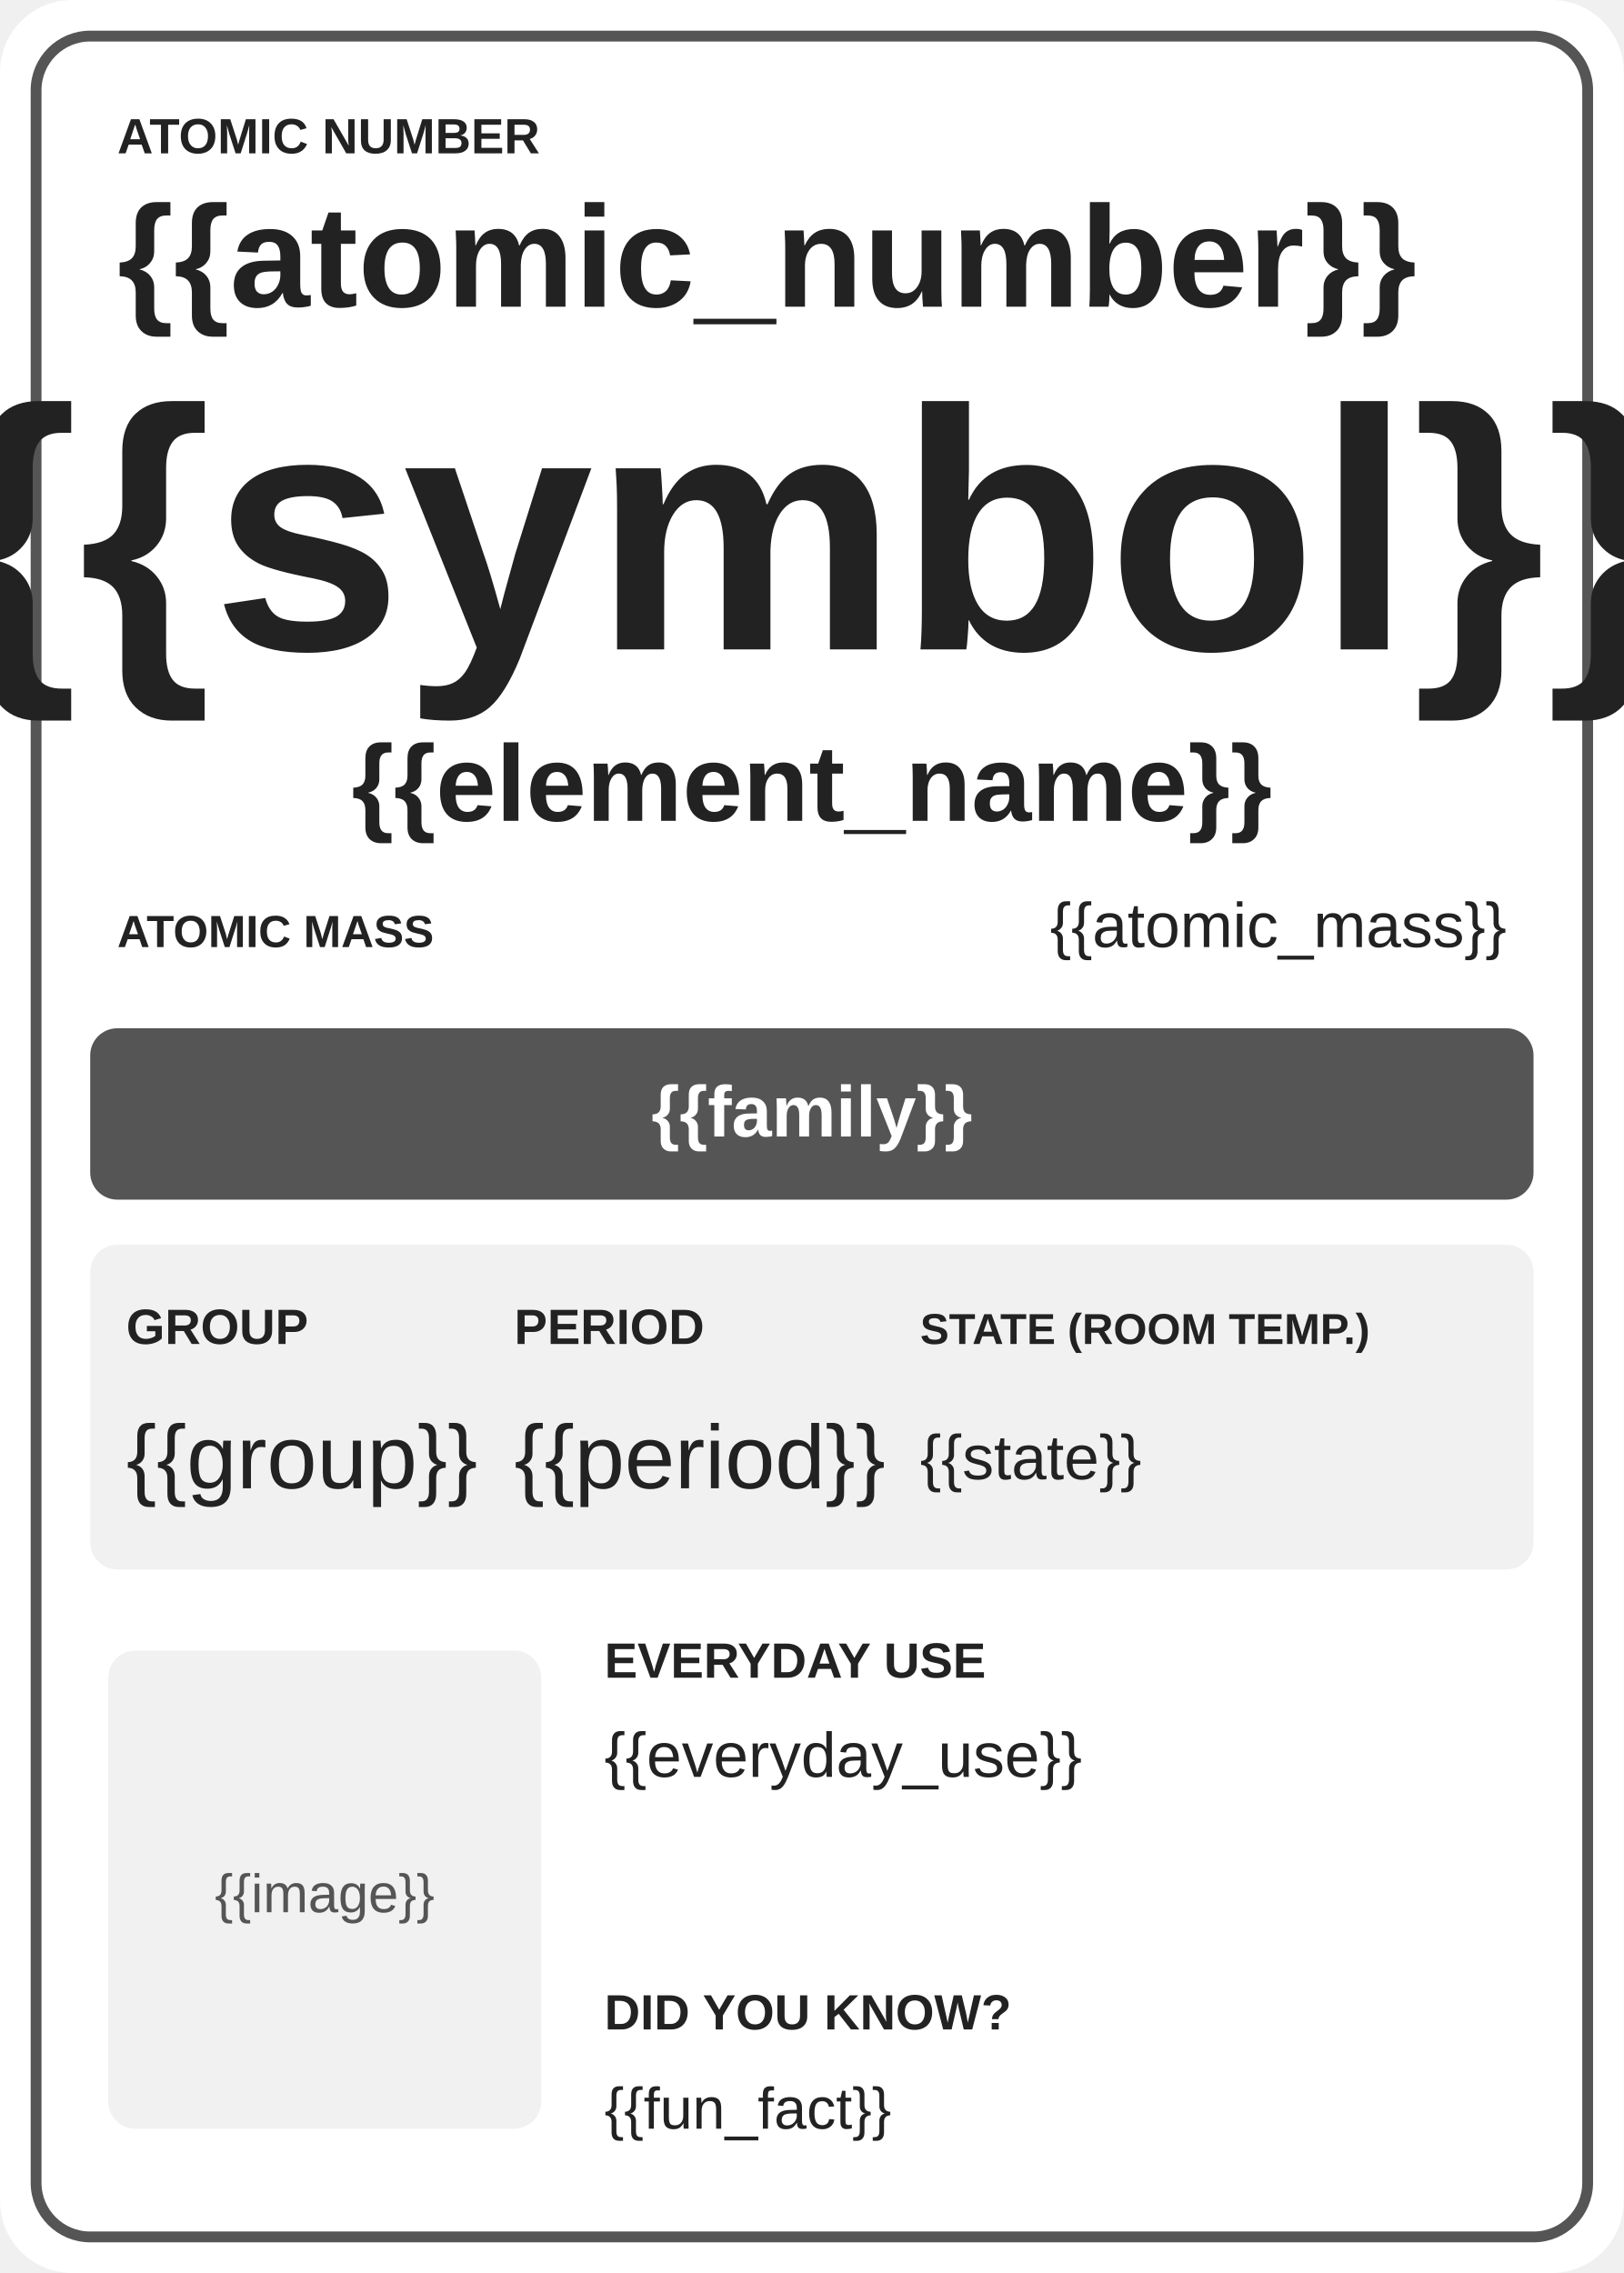
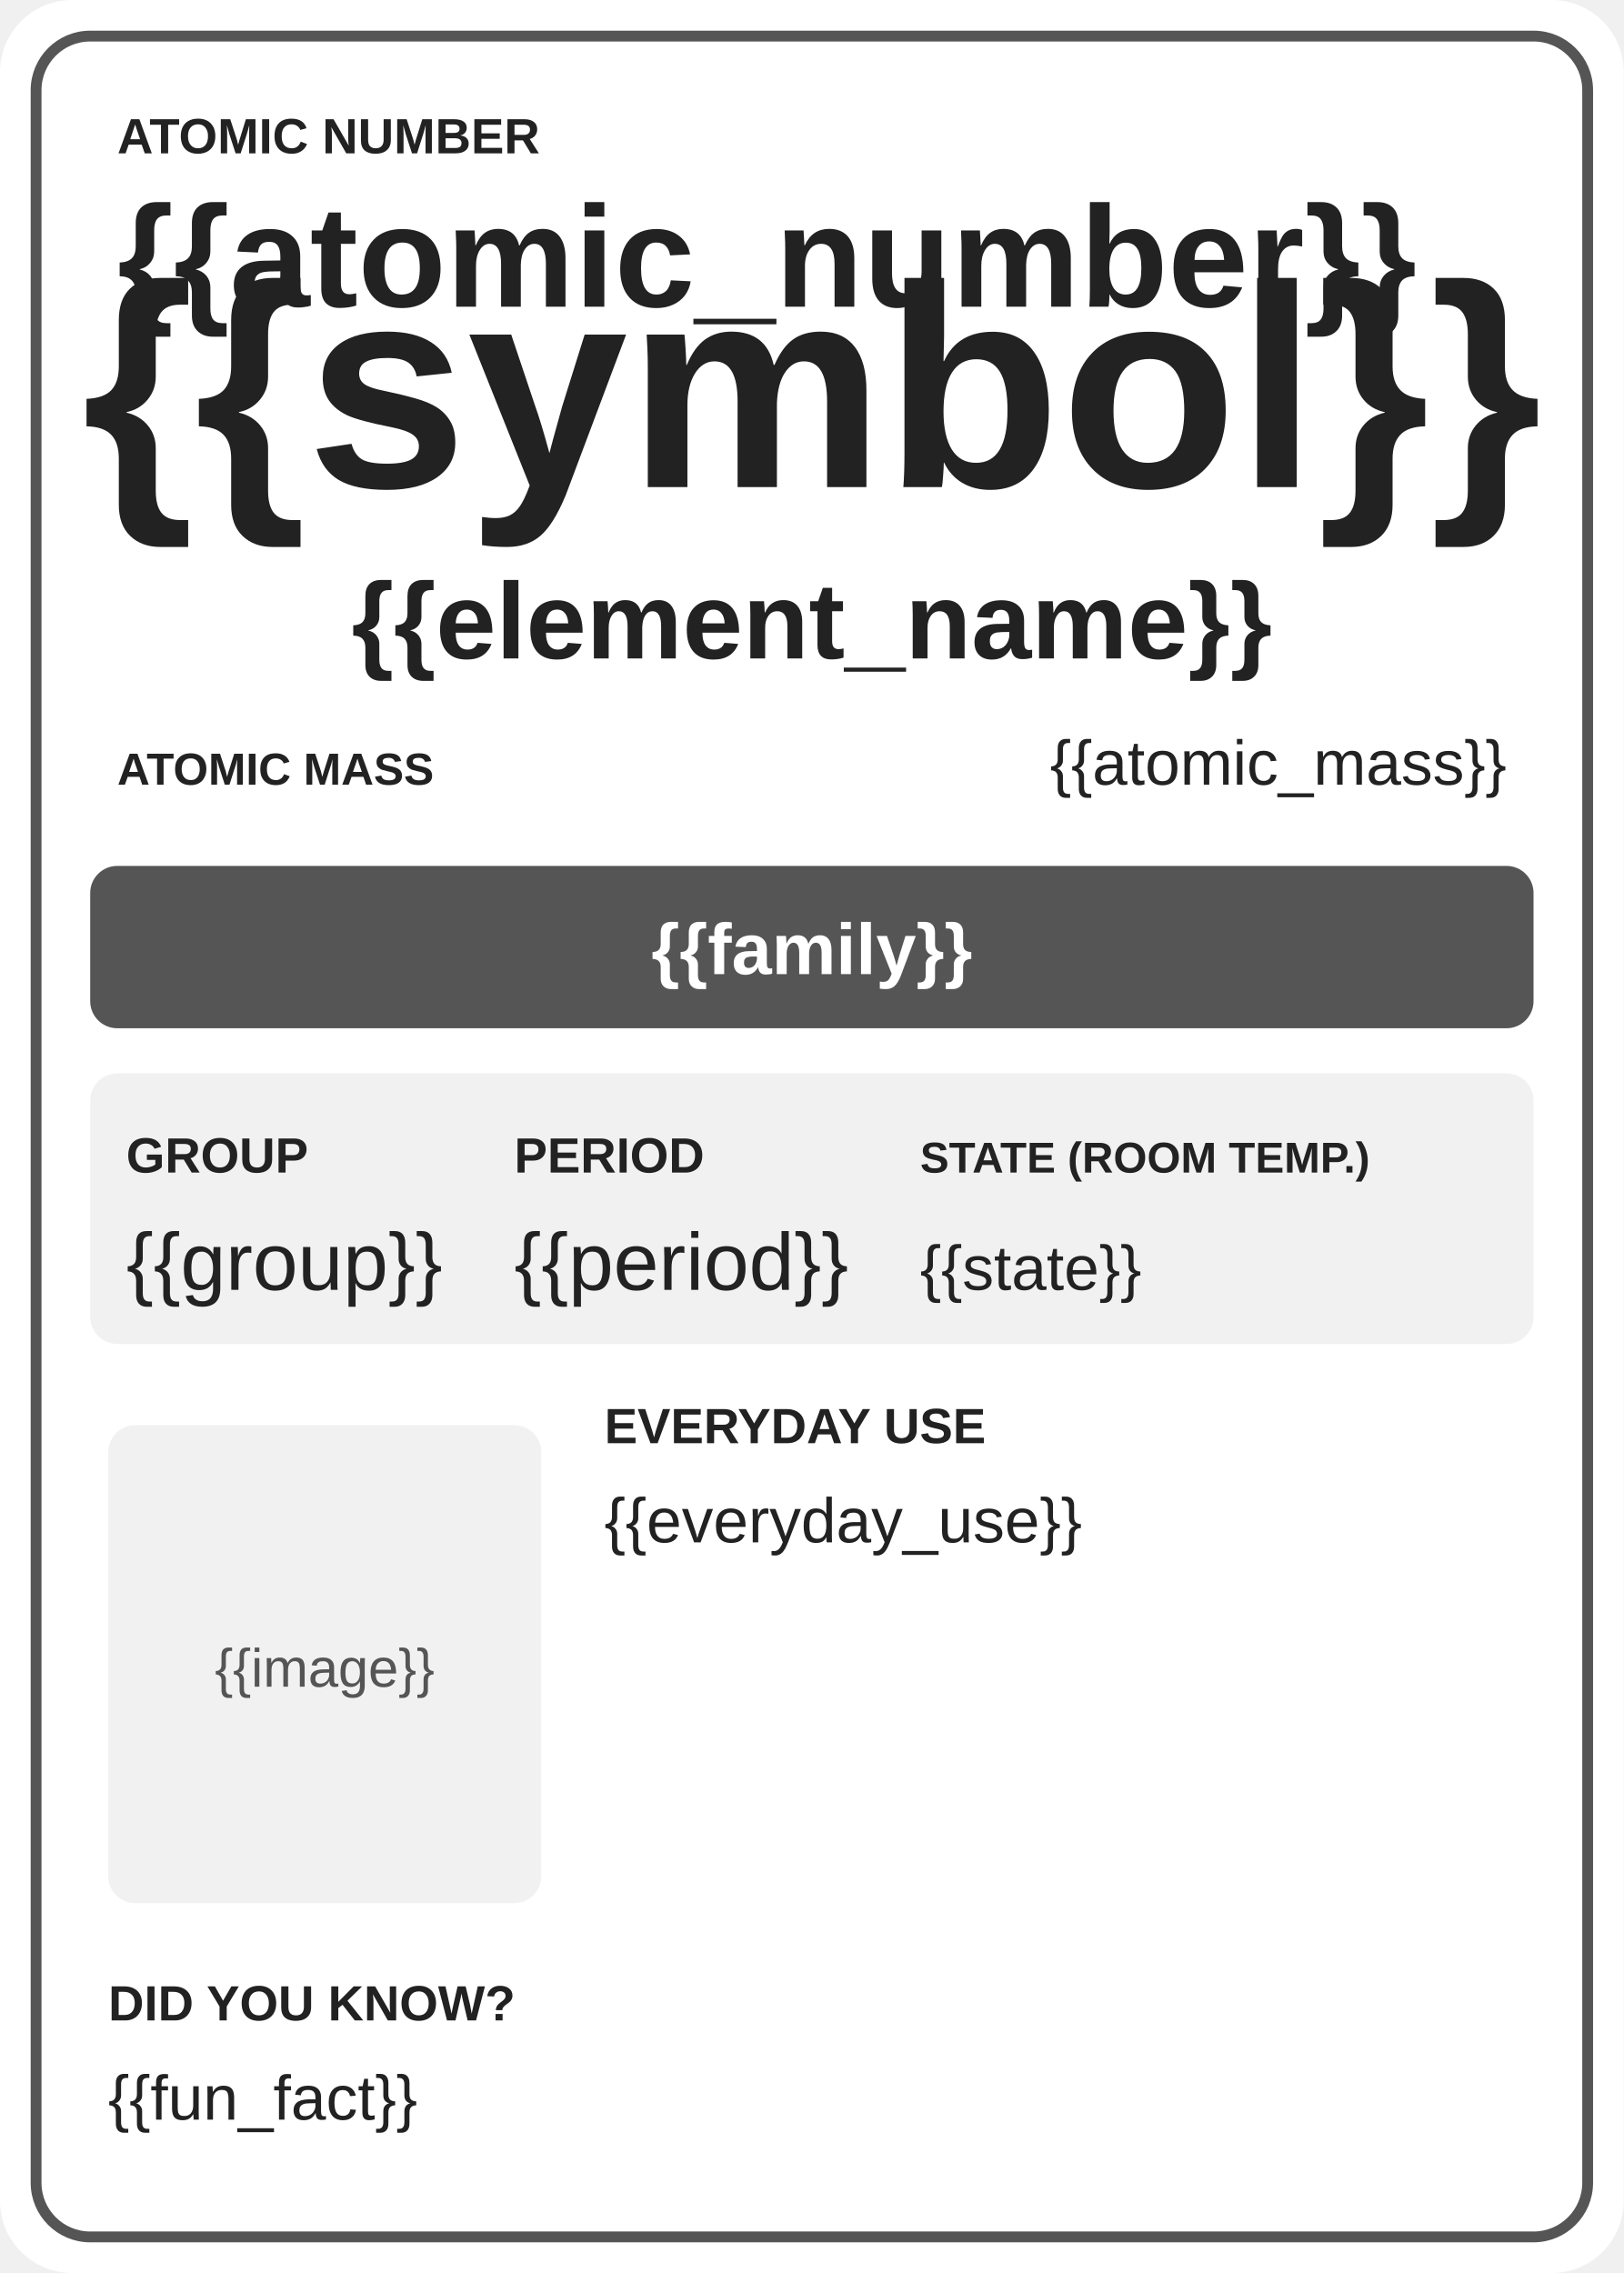
- <svg xmlns="http://www.w3.org/2000/svg" width="2.5in" height="3.5in" viewBox="0 0 180 252" data-title="Element Explorer — Ink" data-template-version="1" font-family="Liberation Sans, sans-serif">
+ <svg xmlns="http://www.w3.org/2000/svg" width="2.5in" height="3.5in" viewBox="0 0 180 252" data-title="Element Explorer — Ink" data-template-version="2" font-family="Liberation Sans, sans-serif">
  <rect id="background" width="180" height="252" rx="8" fill="#ffffff" data-color-fill="background" />
  <rect id="border" x="4" y="4" width="172" height="244" rx="6" fill="none" stroke="#555555" data-color-stroke="accent" stroke-width="1.2" />
-   <rect x="10" y="114" width="160" height="19" rx="3" fill="#555555" data-color-fill="family_strip" />
-   <rect x="10" y="138" width="160" height="36" rx="3" fill="#f1f1f1" data-color-fill="panel" />
-   <rect id="artwork" data-image="artwork" x="12" y="183" width="48" height="53" rx="3" fill="#f1f1f1" data-color-fill="picture" />
-   <text data-placeholder="true" x="36" y="212" text-anchor="middle" font-size="6" fill="#555555">{{image}}</text>
+   <rect x="10" y="96" width="160" height="18" rx="3" fill="#555555" data-color-fill="family_strip" />
+   <rect x="10" y="119" width="160" height="30" rx="3" fill="#f1f1f1" data-color-fill="panel" />
+   <rect id="artwork" data-image="artwork" x="12" y="158" width="48" height="53" rx="3" fill="#f1f1f1" data-color-fill="picture" />
+   <text data-placeholder="true" x="36" y="187" text-anchor="middle" font-size="6" fill="#555555">{{image}}</text>
  <text x="13" y="17" font-size="5.5" font-weight="bold" fill="#222222" data-color-fill="text">ATOMIC NUMBER</text>
  <text id="atomic_number" data-field="atomic_number" data-label="Atomic number" data-width="43" data-lines="1" data-max-chars="3" data-line-height="20.0" data-required="true" x="13" y="34" font-size="16" font-weight="bold" fill="#222222" data-color-fill="text">{{atomic_number}}</text>
-   <text id="symbol" data-field="symbol" data-label="Chemical symbol" data-width="150" data-lines="1" data-max-chars="3" data-line-height="47.5" data-required="true" x="90" y="72" font-size="38" text-anchor="middle" font-weight="bold" fill="#222222" data-color-fill="text">{{symbol}}</text>
-   <text id="element_name" data-field="element_name" data-label="Element name" data-width="154" data-lines="1" data-max-chars="24" data-line-height="15.0" data-required="true" x="90" y="91" font-size="12" text-anchor="middle" font-weight="bold" fill="#222222" data-color-fill="text">{{element_name}}</text>
-   <text x="13" y="105" font-size="5" font-weight="bold" fill="#222222" data-color-fill="text">ATOMIC MASS</text>
-   <text id="atomic_mass" data-field="atomic_mass" data-label="Atomic mass" data-width="88" data-lines="1" data-max-chars="16" data-line-height="8.75" data-required="false" x="167" y="105" font-size="7" text-anchor="end" fill="#222222" data-color-fill="text">{{atomic_mass}}</text>
-   <text id="family" data-field="family" data-label="Element family" data-width="148" data-lines="1" data-max-chars="32" data-line-height="10.0" data-required="false" x="90" y="126" font-size="8" text-anchor="middle" font-weight="bold" fill="#ffffff" data-color-fill="family_text">{{family}}</text>
-   <text x="14" y="149" font-size="5.5" font-weight="bold" fill="#222222" data-color-fill="text">GROUP</text>
-   <text x="57" y="149" font-size="5.5" font-weight="bold" fill="#222222" data-color-fill="text">PERIOD</text>
-   <text x="102" y="149" font-size="4.8" font-weight="bold" fill="#222222" data-color-fill="text">STATE (ROOM TEMP.)</text>
-   <text id="group" data-field="group" data-label="Group" data-width="35" data-lines="1" data-max-chars="8" data-line-height="12.5" data-required="false" x="14" y="165" font-size="10" fill="#222222" data-color-fill="text">{{group}}</text>
-   <text id="period" data-field="period" data-label="Period" data-width="35" data-lines="1" data-max-chars="2" data-line-height="12.5" data-required="false" x="57" y="165" font-size="10" fill="#222222" data-color-fill="text">{{period}}</text>
-   <text id="state" data-field="state" data-label="State at room temperature" data-width="63" data-lines="1" data-max-chars="12" data-line-height="8.75" data-required="false" x="102" y="164" font-size="7" fill="#222222" data-color-fill="text">{{state}}</text>
-   <text x="67" y="186" font-size="5.5" font-weight="bold" fill="#222222" data-color-fill="text">EVERYDAY USE</text>
-   <text id="everyday_use" data-field="everyday_use" data-label="Everyday use" data-width="99" data-lines="3" data-max-chars="80" data-line-height="8.75" data-required="false" x="67" y="197" font-size="7" fill="#222222" data-color-fill="text">{{everyday_use}}</text>
-   <text x="67" y="225" font-size="5.5" font-weight="bold" fill="#222222" data-color-fill="text">DID YOU KNOW?</text>
-   <text id="fun_fact" data-field="fun_fact" data-label="Fun fact" data-width="99" data-lines="2" data-max-chars="65" data-line-height="8.125" data-required="false" x="67" y="236" font-size="6.5" fill="#222222" data-color-fill="text">{{fun_fact}}</text>
+   <text id="symbol" data-field="symbol" data-label="Chemical symbol" data-width="150" data-lines="1" data-max-chars="3" data-line-height="40" data-required="true" x="90" y="54" font-size="32" text-anchor="middle" font-weight="bold" fill="#222222" data-color-fill="text">{{symbol}}</text>
+   <text id="element_name" data-field="element_name" data-label="Element name" data-width="154" data-lines="1" data-max-chars="24" data-line-height="15.0" data-required="true" x="90" y="73" font-size="12" text-anchor="middle" font-weight="bold" fill="#222222" data-color-fill="text">{{element_name}}</text>
+   <text x="13" y="87" font-size="5" font-weight="bold" fill="#222222" data-color-fill="text">ATOMIC MASS</text>
+   <text id="atomic_mass" data-field="atomic_mass" data-label="Atomic mass" data-width="88" data-lines="1" data-max-chars="16" data-line-height="8.75" data-required="false" x="167" y="87" font-size="7" text-anchor="end" fill="#222222" data-color-fill="text">{{atomic_mass}}</text>
+   <text id="family" data-field="family" data-label="Element family" data-width="148" data-lines="1" data-max-chars="32" data-line-height="10.0" data-required="false" x="90" y="108" font-size="8" text-anchor="middle" font-weight="bold" fill="#ffffff" data-color-fill="family_text">{{family}}</text>
+   <text x="14" y="130" font-size="5.5" font-weight="bold" fill="#222222" data-color-fill="text">GROUP</text>
+   <text x="57" y="130" font-size="5.5" font-weight="bold" fill="#222222" data-color-fill="text">PERIOD</text>
+   <text x="102" y="130" font-size="4.8" font-weight="bold" fill="#222222" data-color-fill="text">STATE (ROOM TEMP.)</text>
+   <text id="group" data-field="group" data-label="Group" data-width="35" data-lines="1" data-max-chars="8" data-line-height="12.5" data-required="false" x="14" y="143" font-size="9" fill="#222222" data-color-fill="text">{{group}}</text>
+   <text id="period" data-field="period" data-label="Period" data-width="35" data-lines="1" data-max-chars="2" data-line-height="12.5" data-required="false" x="57" y="143" font-size="9" fill="#222222" data-color-fill="text">{{period}}</text>
+   <text id="state" data-field="state" data-label="State at room temperature" data-width="63" data-lines="1" data-max-chars="12" data-line-height="8.75" data-required="false" x="102" y="143" font-size="7" fill="#222222" data-color-fill="text">{{state}}</text>
+   <text x="67" y="160" font-size="5.5" font-weight="bold" fill="#222222" data-color-fill="text">EVERYDAY USE</text>
+   <text id="everyday_use" data-field="everyday_use" data-label="Everyday use" data-width="99" data-lines="5" data-max-chars="130" data-line-height="8.75" data-required="false" x="67" y="171" font-size="7" fill="#222222" data-color-fill="text" data-bottom="212">{{everyday_use}}</text>
+   <text x="12" y="224" font-size="5.5" font-weight="bold" fill="#222222" data-color-fill="text">DID YOU KNOW?</text>
+   <text id="fun_fact" data-field="fun_fact" data-label="Fun fact" data-width="156" data-lines="2" data-max-chars="96" data-line-height="8.75" data-required="false" x="12" y="235" font-size="7" fill="#222222" data-color-fill="text" data-bottom="246">{{fun_fact}}</text>
</svg>
